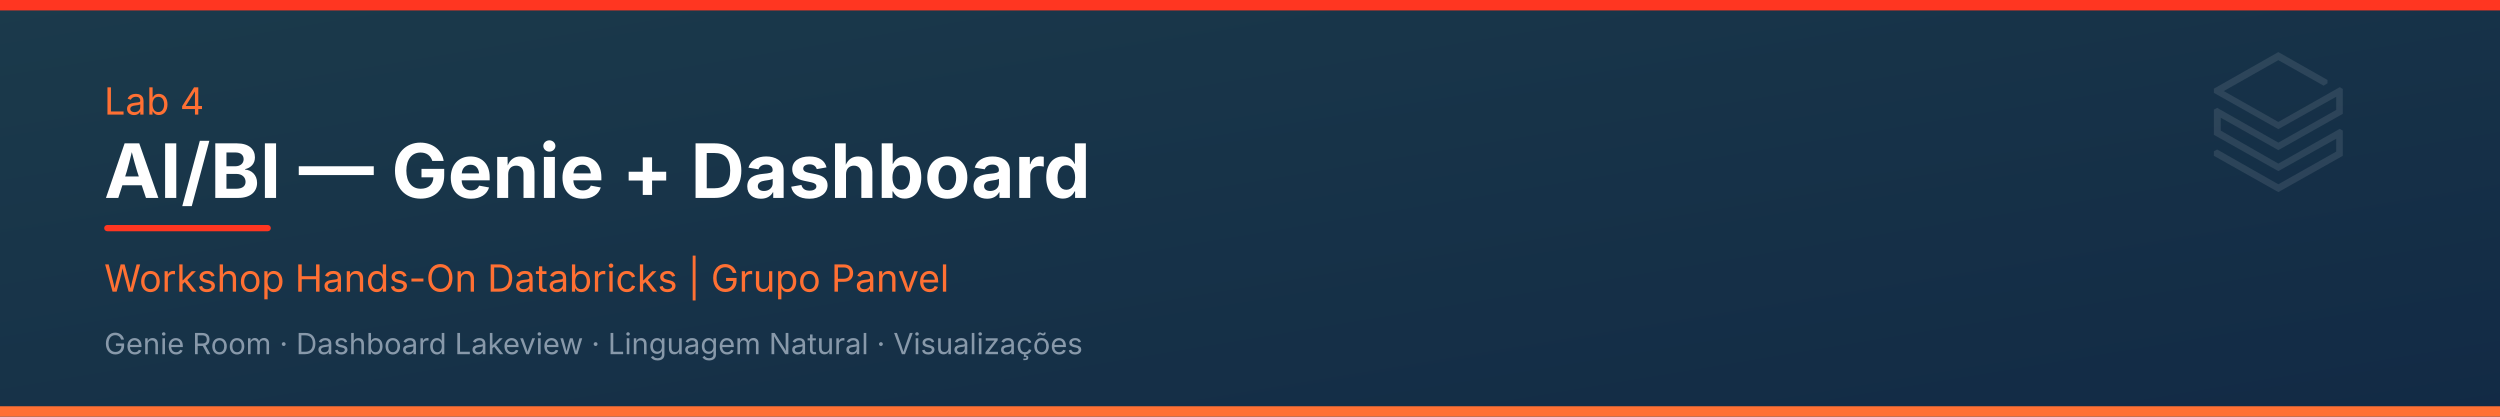
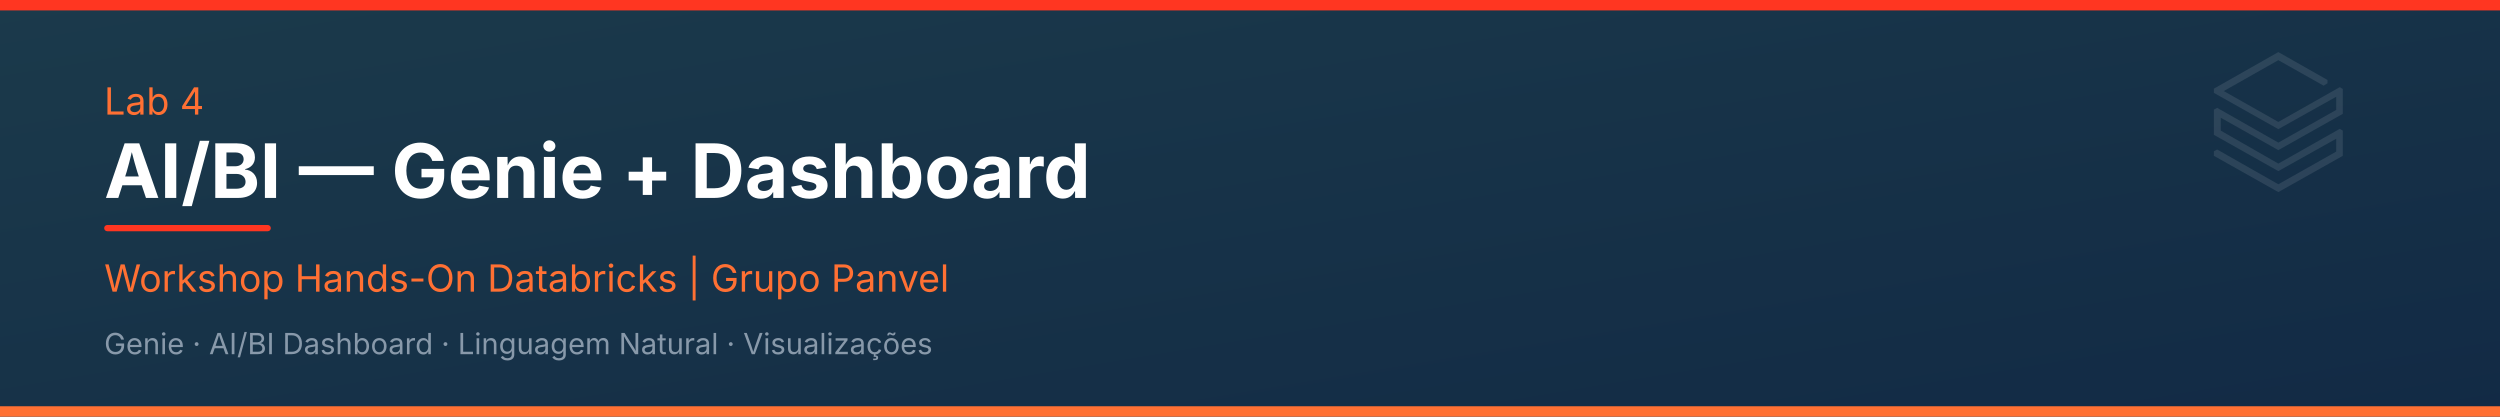
<svg xmlns="http://www.w3.org/2000/svg" width="1200" height="200" viewBox="0 0 1200 200">
  <defs>
    <linearGradient id="bg" x1="0%" y1="0%" x2="100%" y2="100%">
      <stop offset="0%" style="stop-color:#1B3A4B;stop-opacity:1" />
      <stop offset="100%" style="stop-color:#122A45;stop-opacity:1" />
    </linearGradient>
  </defs>
  <rect width="1200" height="200" fill="url(#bg)" />
  <rect width="1200" height="5" fill="#FF3621" />
  <rect x="0" y="195" width="1200" height="5" fill="#FF7033" />
  <g transform="translate(1060,25) scale(2.8)" opacity="0.10">
    <path fill="white" d="M.95 14.184L12 20.403l9.919-5.55v2.21L12 22.662l-10.484-5.96-.565.308v.77L12 24l11.05-6.218v-4.317l-.515-.309L12 19.118l-9.867-5.653v-2.21L12 16.805l11.05-6.218V6.32l-.515-.308L12 11.974 2.647 6.681 12 1.388l7.76 4.368.668-.411v-.566L12 0 .95 6.27v.72L12 13.207l9.919-5.55v2.26L12 15.52 1.516 9.56l-.565.308Z" />
  </g>
  <text x="50" y="55" font-family="Inter, Helvetica, Arial, sans-serif" font-size="18" font-weight="400" fill="#FF7033">Lab 4</text>
  <text x="50" y="95" font-family="Inter, Helvetica, Arial, sans-serif" font-size="36" font-weight="700" fill="white">AI/BI — Genie + Dashboard</text>
  <rect x="50" y="108" width="80" height="3" rx="1.5" fill="#FF3621" />
  <text x="50" y="140" font-family="Inter, Helvetica, Arial, sans-serif" font-size="18" font-weight="400" fill="#FF7033">Workshop Hands-On Databricks | Grupo Panvel</text>
-   <text x="50" y="170" font-family="Inter, Helvetica, Arial, sans-serif" font-size="14" font-weight="400" fill="#8899AA">Genie Room · Dashboard Lakeview · Linguagem Natural · Visualizações</text>
+   <text x="50" y="170" font-family="Inter, Helvetica, Arial, sans-serif" font-size="14" font-weight="400" fill="#8899AA">Genie · AI/BI Dashboard · Linguagem Natural · Visualizações</text>
</svg>
